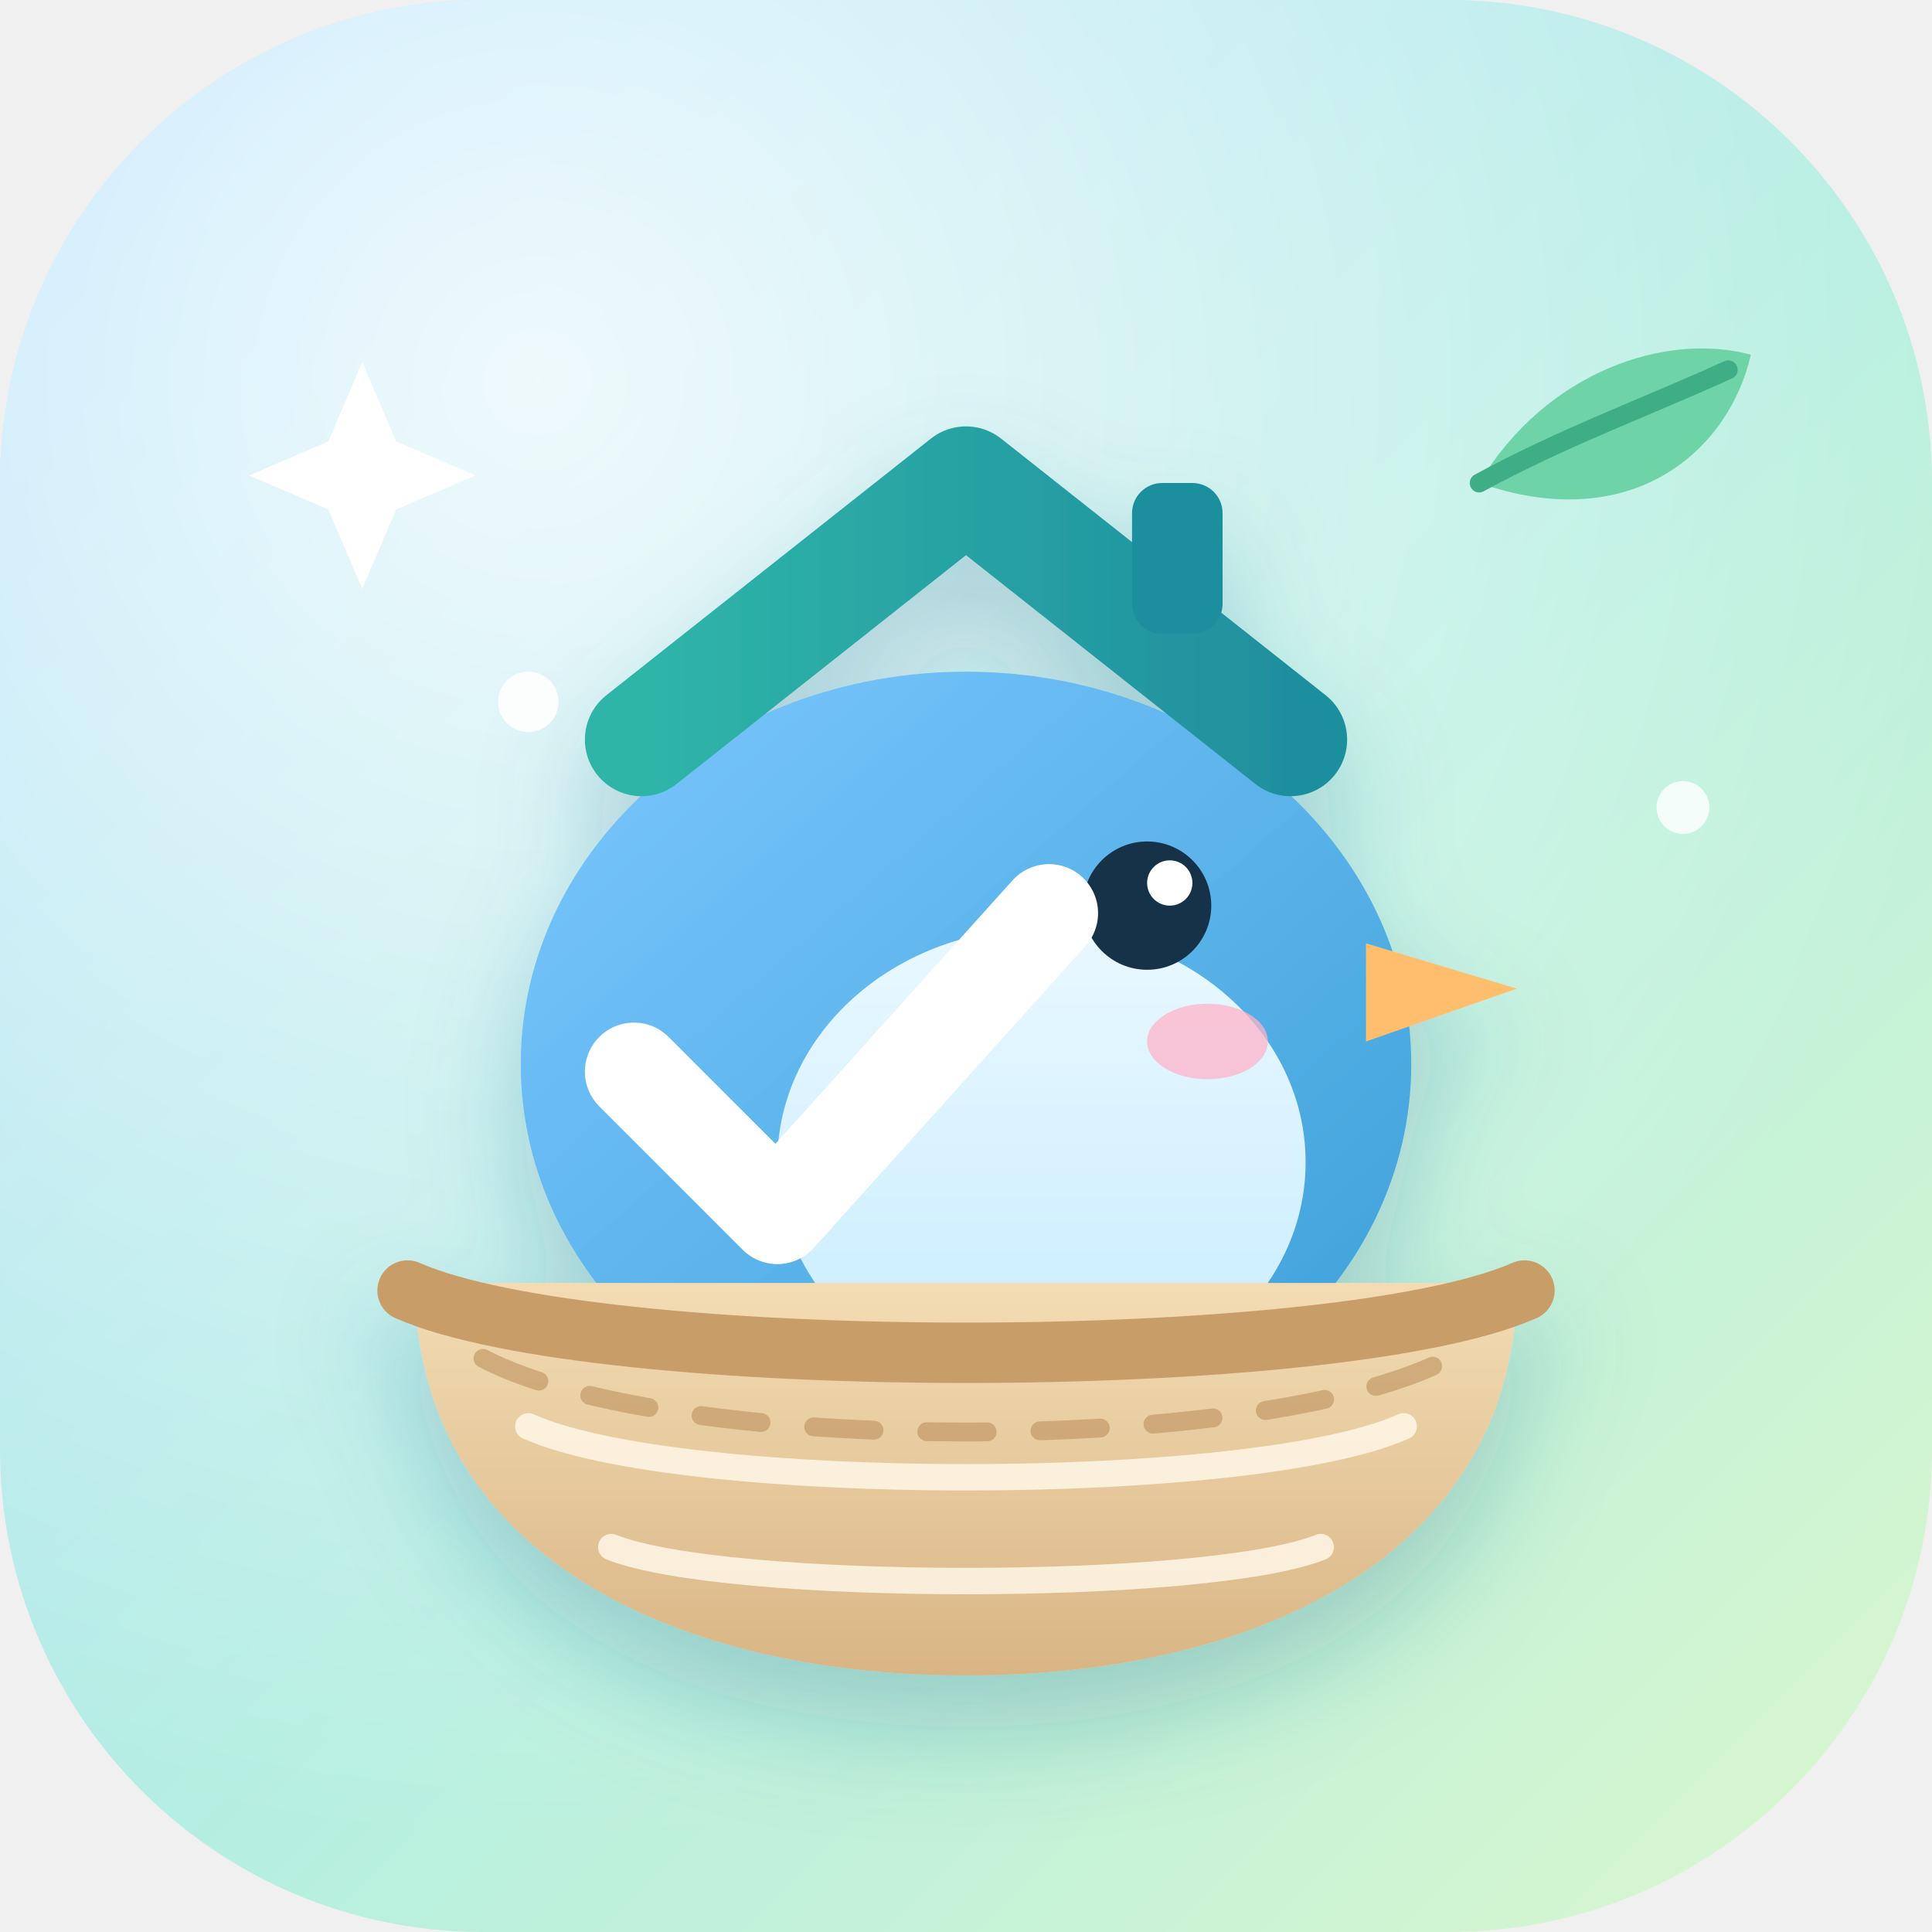
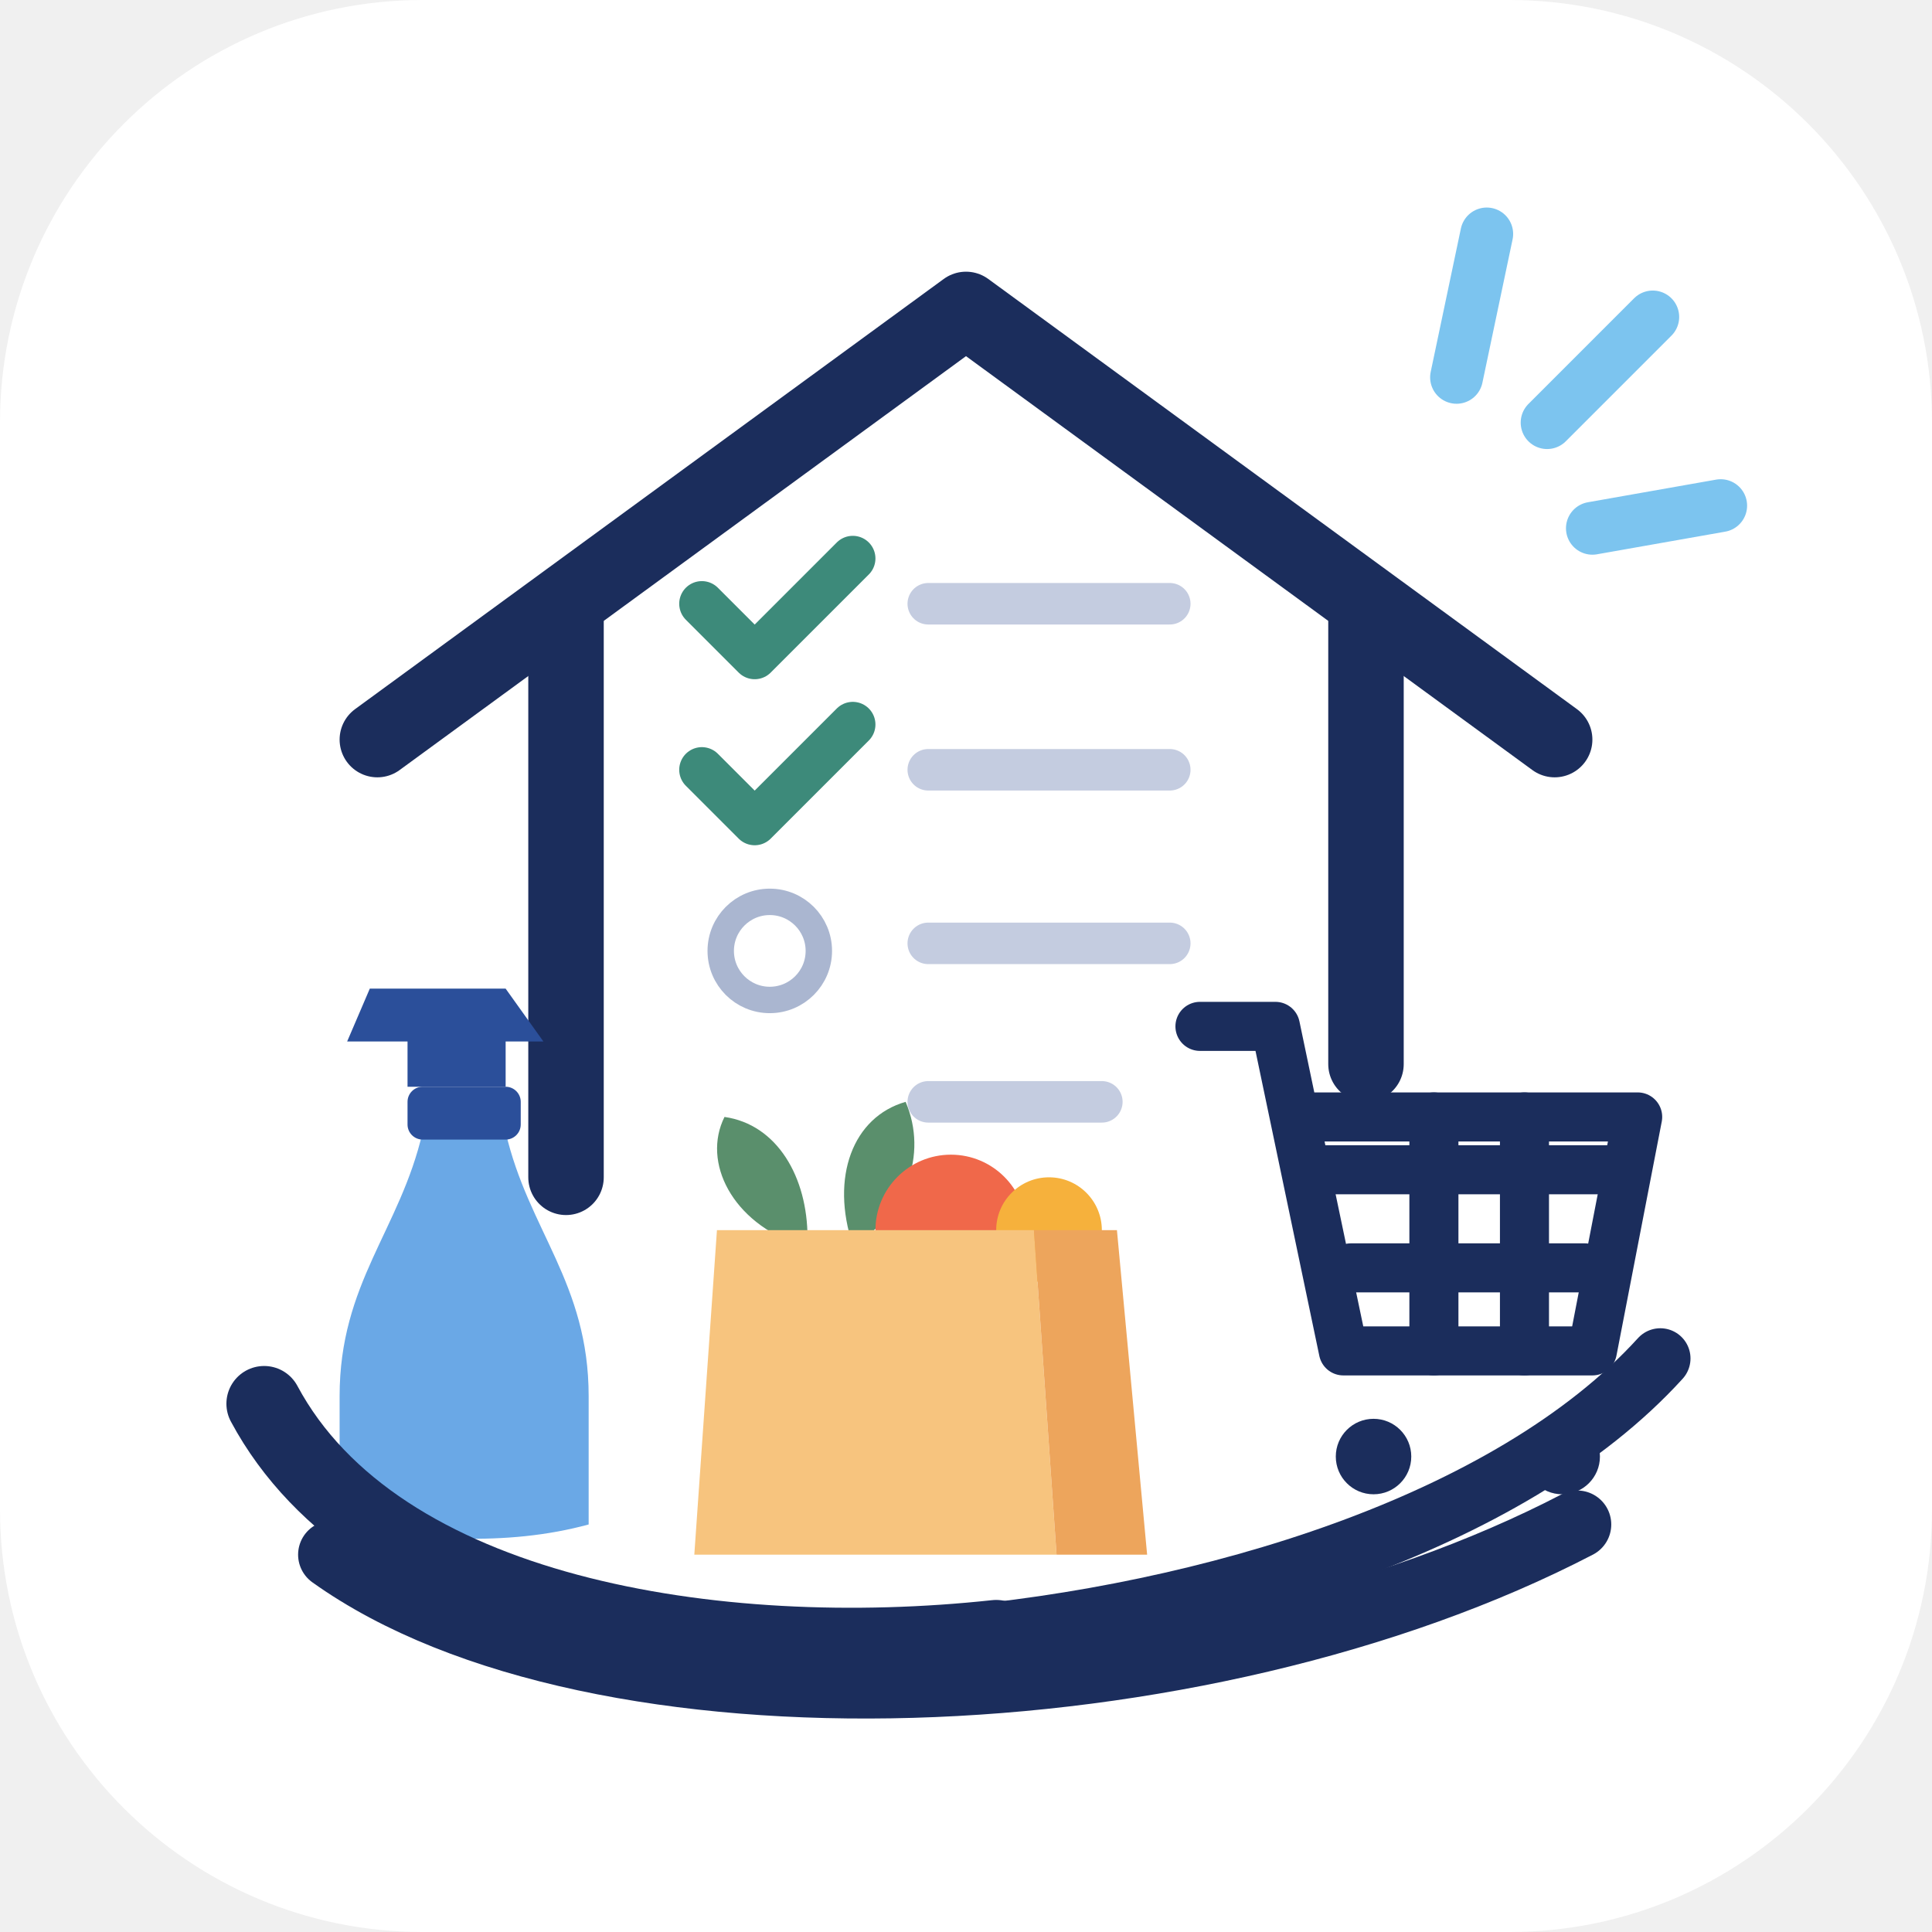
<svg xmlns="http://www.w3.org/2000/svg" viewBox="0 0 512 512">
-   <defs>
-     <linearGradient id="bg" x1="0" y1="0" x2="1" y2="1">
-       <stop offset="0" stop-color="#a8dcff" />
-       <stop offset=".55" stop-color="#b6efe0" />
-       <stop offset="1" stop-color="#dbf7cc" />
-     </linearGradient>
-     <radialGradient id="glow" cx=".28" cy=".2" r=".75">
-       <stop offset="0" stop-color="#fff" stop-opacity=".8" />
-       <stop offset="1" stop-color="#fff" stop-opacity="0" />
-     </radialGradient>
-     <linearGradient id="body" x1="0" y1="0" x2="1" y2="1">
-       <stop offset="0" stop-color="#7cc8ff" />
-       <stop offset="1" stop-color="#3a9fd6" />
-     </linearGradient>
-     <linearGradient id="belly" x1="0" y1="0" x2="0" y2="1">
-       <stop offset="0" stop-color="#e9f8ff" />
-       <stop offset="1" stop-color="#c7ecff" />
-     </linearGradient>
-     <linearGradient id="roof" x1="0" y1="0" x2="1" y2="0">
-       <stop offset="0" stop-color="#2fb5a8" />
-       <stop offset="1" stop-color="#1f8f9e" />
-     </linearGradient>
-     <linearGradient id="nest" x1="0" y1="0" x2="0" y2="1">
-       <stop offset="0" stop-color="#f3dcb4" />
-       <stop offset="1" stop-color="#d9b584" />
-     </linearGradient>
-     <filter id="sh" x="-20%" y="-20%" width="140%" height="150%">
-       <feDropShadow dx="0" dy="14" stdDeviation="14" flood-color="#1f6f8f" flood-opacity=".28" />
-     </filter>
-   </defs>
-   <rect width="512" height="512" rx="128" fill="url(#bg)" />
-   <rect width="512" height="512" rx="128" fill="url(#glow)" />
-   <g class="lf">
-     <path d="M392 128c18-30 50-40 72-34-6 26-32 48-72 34z" fill="#6fd3a8" />
-     <path d="M392 128c22-12 44-20 66-30" stroke="#3fae86" stroke-width="5" fill="none" stroke-linecap="round" />
+   <rect width="512" height="512" rx="112" fill="#fff" />
+   <g class="rays" stroke="#7cc4ef" stroke-width="14" stroke-linecap="round">
+     <path d="M394 62l-8 38" />
+     <path d="M438 84l-28 28" />
+     <path d="M456 134l-34 6" />
  </g>
-   <g filter="url(#sh)">
-     <g class="bd">
-       <ellipse cx="256" cy="282" rx="118" ry="104" fill="url(#body)" />
-       <ellipse cx="276" cy="308" rx="70" ry="62" fill="url(#belly)" />
-       <path d="M170 196 256 128l86 68" fill="none" stroke="url(#roof)" stroke-width="30" stroke-linecap="round" stroke-linejoin="round" />
-       <rect x="300" y="128" width="24" height="40" rx="8" fill="#1f8f9e" />
-       <g class="ey">
-         <circle cx="304" cy="240" r="17" fill="#17324a" />
-         <circle cx="310" cy="234" r="6" fill="#fff" />
-       </g>
-       <ellipse cx="320" cy="276" rx="16" ry="10" fill="#ffb3c8" opacity=".75" />
-       <path d="M362 250l40 12-40 14z" fill="#ffbe6e" />
-       <path class="wg" d="M168 284l38 38 72-80" fill="none" stroke="#fff" stroke-width="26" stroke-linecap="round" stroke-linejoin="round" />
+   <g fill="none" stroke="#1b2d5c" stroke-width="20" stroke-linecap="round" stroke-linejoin="round">
+     <path d="M100 196 256 82l156 114" />
+     <path d="M150 162v150M362 162v120" />
+   </g>
+   <g class="list">
+     <g fill="none" stroke="#3d8a7a" stroke-width="12" stroke-linecap="round" stroke-linejoin="round">
+       <path class="c1" d="M186 160l14 14 26-26" />
+       <path class="c2" d="M186 204l14 14 26-26" />
    </g>
-     <path d="M110 340c0 70 66 104 146 104s146-34 146-104z" fill="url(#nest)" />
-     <path d="M108 342c50 22 246 22 296 0" fill="none" stroke="#c99d68" stroke-width="16" stroke-linecap="round" />
-     <path d="M140 378c40 18 192 18 232 0M162 410c30 12 158 12 188 0" fill="none" stroke="#fff7e8" stroke-width="7" stroke-linecap="round" opacity=".85" />
-     <path d="M128 360c50 26 206 26 256 0" fill="none" stroke="#b88a55" stroke-width="5" stroke-dasharray="16 14" stroke-linecap="round" opacity=".55" />
+     <circle cx="204" cy="252" r="13" fill="none" stroke="#aab6d0" stroke-width="7" />
+     <g stroke="#c4cce0" stroke-width="11" stroke-linecap="round">
+       <path d="M246 160h64M246 204h64M246 250h64M246 292h46" />
+     </g>
  </g>
-   <path class="st" d="M96 96l9 21 21 9-21 9-9 21-9-21-21-9 21-9z" fill="#fff" />
-   <circle class="s2" cx="140" cy="186" r="8" fill="#fff" opacity=".9" />
-   <circle cx="446" cy="214" r="7" fill="#fff" opacity=".8" />
+   <g class="spray">
+     <path d="M98 262h36l10 14h-10v12h-26v-12H92z" fill="#2b4f9a" />
+     <path d="M112 300h22c6 26 22 40 22 70v34c-22 6-46 4-66 0v-34c0-30 16-44 22-70z" fill="#6aa8e6" />
+     <rect x="108" y="288" width="30" height="14" rx="4" fill="#2b4f9a" />
+   </g>
+   <g class="bag">
+     <path d="M212 330c-18-6-26-22-20-34 14 2 22 16 22 32zM226 330c-6-18 0-34 14-38 6 14 0 30-14 38z" fill="#5a8f6c" />
+     <circle cx="252" cy="326" r="20" fill="#f0684a" />
+     <circle cx="278" cy="326" r="14" fill="#f6b13c" />
+     <path d="M190 326h84l6 86h-96z" fill="#f7c47e" />
+     <path d="M274 326h22l8 86h-24z" fill="#eda55c" />
+   </g>
+   <g class="cart" fill="none" stroke="#1b2d5c" stroke-width="13" stroke-linecap="round" stroke-linejoin="round">
+     <path d="M318 272h20l18 86h66l12-62h-90" />
+     <path d="M350 310h76M358 336h62M380 296v62M404 296v62" />
+     <circle cx="364" cy="386" r="10" fill="#1b2d5c" stroke="none" />
+     <circle cx="414" cy="386" r="10" fill="#1b2d5c" stroke="none" />
+   </g>
+   <g class="nest" fill="none" stroke="#1b2d5c" stroke-linecap="round">
+     <path d="M70 372c30 56 120 70 194 62" stroke-width="20" />
+     <path d="M88 412c70 50 230 44 330-8" stroke-width="18" />
+     <path d="M250 434c70-6 150-30 190-74" stroke-width="16" />
+     <path d="M150 440c80 16 180 6 250-30" stroke-width="10" />
+   </g>
</svg>
